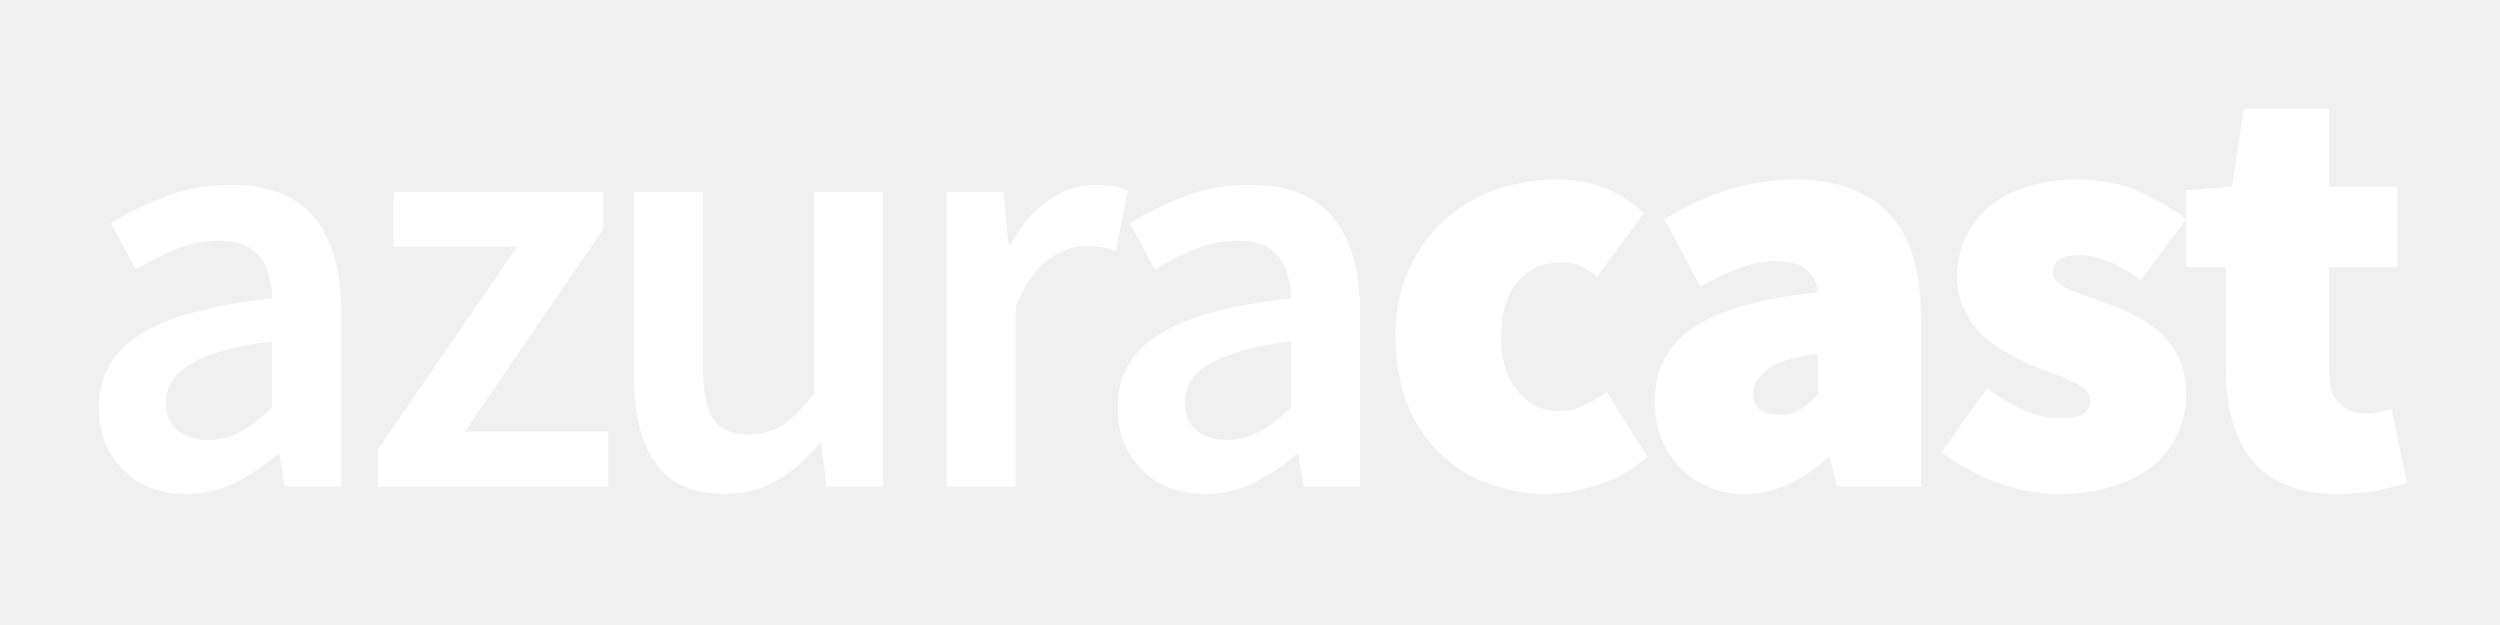
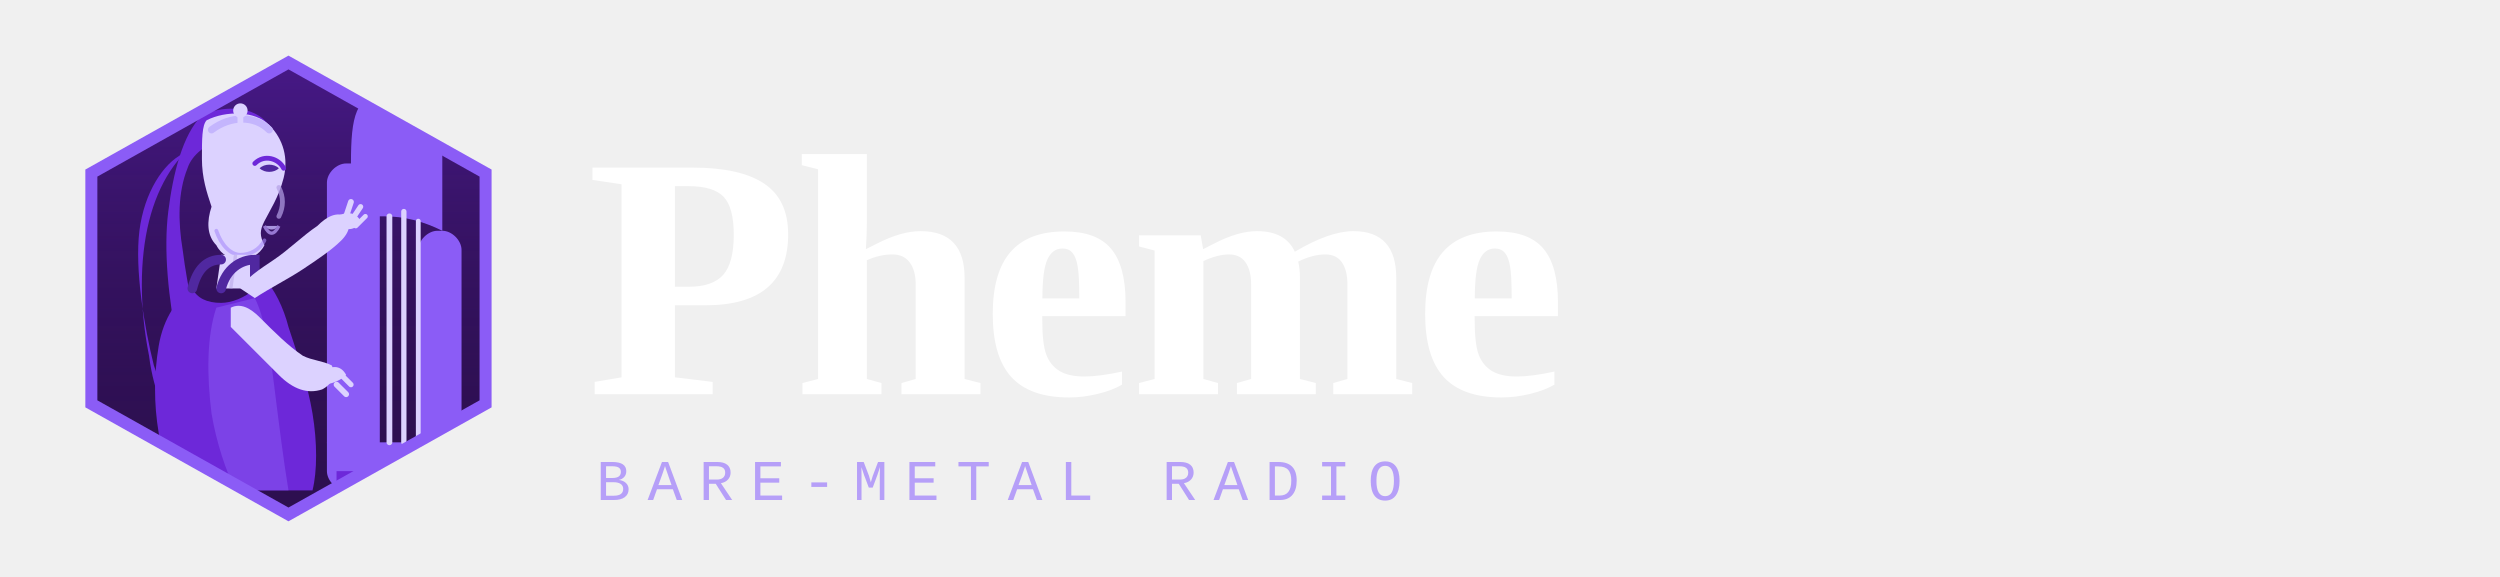
- <svg xmlns="http://www.w3.org/2000/svg" width="100%" height="100%" viewBox="0 0 600 150" version="1.1" xml:space="preserve" style="fill-rule:evenodd;clip-rule:evenodd;stroke-linejoin:round;stroke-miterlimit:2;">
-   <g transform="matrix(3,0,0,3,-39.357,7.03026)">
-     <g transform="matrix(48,0,0,48,18.5328,36.5927)">
-       <path d="M0.052,-0.132C0.052,-0.185 0.075,-0.225 0.121,-0.254C0.167,-0.283 0.24,-0.303 0.341,-0.314C0.341,-0.327 0.339,-0.339 0.336,-0.35C0.333,-0.362 0.328,-0.373 0.321,-0.382C0.314,-0.391 0.305,-0.398 0.294,-0.403C0.282,-0.407 0.269,-0.41 0.252,-0.41C0.227,-0.41 0.203,-0.405 0.181,-0.396C0.158,-0.387 0.135,-0.375 0.114,-0.362L0.072,-0.439C0.099,-0.456 0.13,-0.471 0.164,-0.484C0.197,-0.497 0.234,-0.503 0.273,-0.503C0.335,-0.503 0.381,-0.485 0.411,-0.449C0.441,-0.412 0.456,-0.36 0.456,-0.291L0.456,-0L0.362,-0L0.353,-0.054L0.35,-0.054C0.328,-0.035 0.305,-0.02 0.28,-0.007C0.255,0.006 0.227,0.012 0.198,0.012C0.155,0.012 0.119,-0.001 0.093,-0.028C0.066,-0.054 0.052,-0.089 0.052,-0.132ZM0.164,-0.141C0.164,-0.119 0.171,-0.103 0.184,-0.093C0.197,-0.083 0.213,-0.078 0.234,-0.078C0.254,-0.078 0.272,-0.083 0.289,-0.092C0.306,-0.101 0.323,-0.115 0.341,-0.132L0.341,-0.242C0.308,-0.238 0.28,-0.233 0.257,-0.226C0.234,-0.219 0.216,-0.212 0.203,-0.203C0.189,-0.195 0.179,-0.186 0.173,-0.175C0.167,-0.164 0.164,-0.153 0.164,-0.141Z" style="fill:white;fill-rule:nonzero;" />
+ <svg xmlns="http://www.w3.org/2000/svg" width="100%" height="100%" viewBox="0 0 520 120" version="1.1" xml:space="preserve" style="fill-rule:evenodd;clip-rule:evenodd;">
+   <defs>
+     <linearGradient id="hexGrad" x1="0" y1="0" x2="0" y2="1">
+       <stop offset="0" stop-color="rgb(109,40,217)" stop-opacity="0.4" />
+       <stop offset="1" stop-color="rgb(45,15,80)" stop-opacity="0" />
+     </linearGradient>
+     <clipPath id="hexClip">
+       <polygon points="50,3 91,26 91,74 50,97 9,74 9,26" />
+     </clipPath>
+   </defs>
+   <g transform="translate(10,10)">
+     <polygon points="50,3 91,26 91,74 50,97 9,74 9,26" fill="rgb(45,15,80)" />
+     <polygon points="50,3 91,26 91,74 50,97 9,74 9,26" fill="url(#hexGrad)" />
+     <g clip-path="url(#hexClip)">
+       <path d="M 62,24 C 60,24 58,26 58,28 L 58,82 C 58,84 60,86 62,86 L 65,86 C 67,86 69,84 69,82 L 69,28 C 69,26 67,24 65,24 Z" fill="rgb(139,92,246)" />
+       <path d="M 58,82 L 58,88 C 58,90 60,92 62,92 L 82,92 C 84,92 86,90 86,88 L 86,82 Z" fill="rgb(139,92,246)" />
+       <path d="M 60,88 L 60,93 L 84,93 L 84,88 Z" fill="rgb(109,40,217)" />
+       <path d="M 62,90 L 62,94 L 82,94 L 82,90 Z" fill="rgb(167,139,250)" opacity="0.4" />
+       <path d="M 81,38 C 79,38 77,40 77,42 L 77,82 L 86,82 L 86,42 C 86,40 84,38 82,38 Z" fill="rgb(139,92,246)" />
+       <path d="M 63,24 C 63,14 64,10 70,9 C 76,8 81,12 82,20 L 82,38 C 78,36 74,35 70,35 L 65,35 Z" fill="rgb(139,92,246)" />
+       <path d="M 70,9 C 74,8 79,11 81,16" fill="none" stroke="rgb(196,181,253)" stroke-width="1.5" stroke-linecap="round" />
+       <line x1="71" y1="35" x2="71" y2="82" stroke="rgb(220,210,255)" stroke-width="1.2" stroke-linecap="round" />
+       <line x1="74" y1="34" x2="74" y2="82" stroke="rgb(220,210,255)" stroke-width="1.1" stroke-linecap="round" />
+       <line x1="77" y1="36" x2="77" y2="82" stroke="rgb(220,210,255)" stroke-width="1.0" stroke-linecap="round" />
+       <path d="         M 28,22         C 24,24 20,30 19,38         C 18,46 20,58 22,66         C 24,72 26,76 27,80         C 25,78 22,72 21,64         C 19,54 19,44 21,36         C 23,28 27,22 32,19         Z       " fill="rgb(109,40,217)" />
+       <path d="         M 32,14         C 36,12 42,12 45,15         C 47,17 47,20 46,23         C 44,20 40,18 36,19         C 33,20 30,22 29,25         C 27,30 27,36 28,42         C 29,50 31,58 32,66         C 33,72 33,78 32,82         C 30,78 28,70 27,62         C 25,52 24,42 25,34         C 26,26 28,18 32,14         Z       " fill="rgb(109,40,217)" />
+       <path d="         M 33,15         C 37,13 43,13 46,16         C 49,19 50,23 49,27         C 48,31 46,34 45,36         C 44,38 44,39 45,41         C 44,43 42,44 40,44         C 38,44 36,43 35,41         C 33,39 33,36 34,33         C 33,30 32,27 32,23         C 32,19 32,16 33,15         Z       " fill="rgb(220,210,255)" />
+       <path d="M 35,38 C 36,41 38,43 40,43 C 42,43 44,42 45,40" fill="none" stroke="rgb(167,139,250)" stroke-width="0.8" stroke-linecap="round" opacity="0.6" />
+       <path d="M 44,25 C 45,24 47,24 48,25 C 47,26 45,26 44,25 Z" fill="rgb(80,40,160)" />
+       <path d="M 43,24 C 45,22 48,23 49,25" fill="none" stroke="rgb(109,40,217)" stroke-width="1" stroke-linecap="round" />
+       <path d="M 48,29 C 49,31 49,33 48,35" fill="none" stroke="rgb(180,160,230)" stroke-width="1" stroke-linecap="round" opacity="0.7" />
+       <path d="M 45,37 C 46,38 47,38 48,37" fill="rgb(196,181,253)" opacity="0.8" />
+       <path d="M 45,37 C 46,39 47,39 48,37" fill="none" stroke="rgb(150,120,210)" stroke-width="0.7" />
+       <path d="M 34,17 C 38,14 43,14 46,17" fill="none" stroke="rgb(196,181,253)" stroke-width="1.5" stroke-linecap="round" />
+       <path d="M 40,13 L 40,16" stroke="rgb(220,210,255)" stroke-width="1.2" stroke-linecap="round" />
+       <circle cx="40" cy="13" r="1.5" fill="rgb(220,210,255)" />
+       <path d="M 36,43 L 35,50 L 43,50 L 42,43 Z" fill="rgb(220,210,255)" />
+       <path d="M 39,43 L 38,50" fill="none" stroke="rgb(180,160,230)" stroke-width="0.7" opacity="0.5" />
+       <path d="         M 30,50         C 27,52 24,56 23,62         C 22,68 22,74 23,80         C 24,86 26,90 28,92         L 55,92         C 56,88 56,82 55,76         C 54,70 52,64 50,58         C 49,54 47,50 45,48         L 43,50         C 41,52 38,53 36,53         C 33,53 31,52 30,50         Z       " fill="rgb(109,40,217)" />
+       <path d="         M 35,54         C 33,60 33,68 34,76         C 35,82 37,88 39,92         L 50,92         C 49,86 48,78 47,70         C 46,62 45,56 43,52         Z       " fill="rgb(139,92,246)" opacity="0.5" />
+       <path d="M 36,50 C 37,46 40,44 43,44 L 43,50" fill="none" stroke="rgb(80,40,160)" stroke-width="2" stroke-linecap="round" />
+       <path d="M 30,50 C 31,46 33,44 36,44" fill="none" stroke="rgb(80,40,160)" stroke-width="2" stroke-linecap="round" />
+       <path d="         M 43,52         C 46,50 50,48 53,46         C 56,44 59,42 61,40         C 63,38 63,36 62,35         C 60,34 58,35 56,37         C 53,39 50,42 47,44         C 44,46 41,48 40,50         Z       " fill="rgb(220,210,255)" />
+       <path d="         M 60,35         C 62,34 64,34 65,36         C 64,38 62,38 61,37         Z       " fill="rgb(220,210,255)" />
+       <line x1="62" y1="35" x2="63" y2="32" stroke="rgb(220,210,255)" stroke-width="1.2" stroke-linecap="round" />
+       <line x1="63" y1="36" x2="65" y2="33" stroke="rgb(220,210,255)" stroke-width="1.1" stroke-linecap="round" />
+       <line x1="64" y1="37" x2="66" y2="35" stroke="rgb(220,210,255)" stroke-width="1.0" stroke-linecap="round" />
+       <path d="         M 38,58         C 40,60 44,64 48,68         C 51,71 54,72 57,71         C 59,70 60,68 59,66         C 57,65 55,65 53,64         C 50,62 47,59 44,56         C 42,54 40,53 38,54         Z       " fill="rgb(220,210,255)" />
+       <path d="         M 57,70         C 59,70 61,69 62,68         C 61,66 59,66 58,67         Z       " fill="rgb(220,210,255)" />
+       <line x1="60" y1="70" x2="62" y2="72" stroke="rgb(220,210,255)" stroke-width="1.2" stroke-linecap="round" />
+       <line x1="61" y1="68" x2="63" y2="70" stroke="rgb(220,210,255)" stroke-width="1.1" stroke-linecap="round" />
    </g>
-     <g transform="matrix(48,0,0,48,41.7168,36.5927)">
-       <path d="M0.034,-0.062L0.266,-0.4L0.06,-0.4L0.06,-0.491L0.41,-0.491L0.41,-0.43L0.179,-0.092L0.418,-0.092L0.418,-0L0.034,-0L0.034,-0.062Z" style="fill:white;fill-rule:nonzero;" />
-     </g>
-     <g transform="matrix(48,0,0,48,60.5808,36.5927)">
-       <path d="M0.068,-0.491L0.183,-0.491L0.183,-0.198C0.183,-0.157 0.189,-0.129 0.201,-0.112C0.213,-0.095 0.232,-0.087 0.259,-0.087C0.28,-0.087 0.299,-0.092 0.316,-0.103C0.332,-0.114 0.349,-0.131 0.368,-0.155L0.368,-0.491L0.483,-0.491L0.483,-0L0.389,-0L0.38,-0.072L0.377,-0.072C0.356,-0.047 0.333,-0.026 0.308,-0.011C0.282,0.004 0.253,0.012 0.219,0.012C0.166,0.012 0.128,-0.005 0.104,-0.039C0.08,-0.072 0.068,-0.12 0.068,-0.183L0.068,-0.491Z" style="fill:white;fill-rule:nonzero;" />
-     </g>
-     <g transform="matrix(48,0,0,48,85.3488,36.5927)">
-       <path d="M0.073,-0.491L0.168,-0.491L0.176,-0.404L0.18,-0.404C0.197,-0.436 0.218,-0.461 0.243,-0.477C0.268,-0.495 0.293,-0.503 0.319,-0.503C0.342,-0.503 0.361,-0.5 0.375,-0.493L0.355,-0.393C0.346,-0.396 0.338,-0.398 0.331,-0.399C0.324,-0.4 0.315,-0.401 0.304,-0.401C0.285,-0.401 0.264,-0.394 0.243,-0.379C0.222,-0.364 0.203,-0.337 0.188,-0.3L0.188,-0L0.073,-0L0.073,-0.491Z" style="fill:white;fill-rule:nonzero;" />
-     </g>
-     <g transform="matrix(48,0,0,48,100.037,36.5927)">
-       <path d="M0.052,-0.132C0.052,-0.185 0.075,-0.225 0.121,-0.254C0.167,-0.283 0.24,-0.303 0.341,-0.314C0.341,-0.327 0.339,-0.339 0.336,-0.35C0.333,-0.362 0.328,-0.373 0.321,-0.382C0.314,-0.391 0.305,-0.398 0.294,-0.403C0.282,-0.407 0.269,-0.41 0.252,-0.41C0.227,-0.41 0.203,-0.405 0.181,-0.396C0.158,-0.387 0.135,-0.375 0.114,-0.362L0.072,-0.439C0.099,-0.456 0.13,-0.471 0.164,-0.484C0.197,-0.497 0.234,-0.503 0.273,-0.503C0.335,-0.503 0.381,-0.485 0.411,-0.449C0.441,-0.412 0.456,-0.36 0.456,-0.291L0.456,-0L0.362,-0L0.353,-0.054L0.35,-0.054C0.328,-0.035 0.305,-0.02 0.28,-0.007C0.255,0.006 0.227,0.012 0.198,0.012C0.155,0.012 0.119,-0.001 0.093,-0.028C0.066,-0.054 0.052,-0.089 0.052,-0.132ZM0.164,-0.141C0.164,-0.119 0.171,-0.103 0.184,-0.093C0.197,-0.083 0.213,-0.078 0.234,-0.078C0.254,-0.078 0.272,-0.083 0.289,-0.092C0.306,-0.101 0.323,-0.115 0.341,-0.132L0.341,-0.242C0.308,-0.238 0.28,-0.233 0.257,-0.226C0.234,-0.219 0.216,-0.212 0.203,-0.203C0.189,-0.195 0.179,-0.186 0.173,-0.175C0.167,-0.164 0.164,-0.153 0.164,-0.141Z" style="fill:white;fill-rule:nonzero;" />
-     </g>
-     <g transform="matrix(48,0,0,48,123.221,36.5927)">
-       <path d="M0.032,-0.25C0.032,-0.291 0.039,-0.328 0.054,-0.361C0.069,-0.394 0.088,-0.421 0.113,-0.444C0.138,-0.466 0.166,-0.483 0.199,-0.495C0.231,-0.506 0.265,-0.512 0.3,-0.512C0.33,-0.512 0.358,-0.507 0.383,-0.497C0.407,-0.487 0.429,-0.473 0.446,-0.456L0.368,-0.35C0.357,-0.359 0.346,-0.366 0.338,-0.369C0.329,-0.372 0.319,-0.374 0.31,-0.374C0.278,-0.374 0.253,-0.363 0.235,-0.341C0.217,-0.318 0.208,-0.288 0.208,-0.25C0.208,-0.212 0.217,-0.182 0.235,-0.16C0.254,-0.137 0.277,-0.126 0.304,-0.126C0.32,-0.126 0.335,-0.129 0.347,-0.136C0.361,-0.143 0.373,-0.15 0.384,-0.158L0.452,-0.05C0.427,-0.028 0.399,-0.012 0.369,-0.003C0.338,0.007 0.31,0.012 0.284,0.012C0.249,0.012 0.216,0.006 0.185,-0.006C0.154,-0.017 0.128,-0.034 0.105,-0.057C0.082,-0.079 0.065,-0.106 0.051,-0.139C0.039,-0.172 0.032,-0.209 0.032,-0.25Z" style="fill:white;fill-rule:nonzero;" />
-     </g>
-     <g transform="matrix(48,0,0,48,143.477,36.5927)">
-       <path d="M0.042,-0.142C0.042,-0.194 0.063,-0.235 0.106,-0.265C0.149,-0.294 0.218,-0.314 0.314,-0.324C0.31,-0.359 0.287,-0.376 0.244,-0.376C0.226,-0.376 0.207,-0.373 0.187,-0.366C0.167,-0.359 0.144,-0.348 0.118,-0.334L0.058,-0.446C0.093,-0.467 0.129,-0.484 0.165,-0.495C0.201,-0.506 0.239,-0.512 0.278,-0.512C0.343,-0.512 0.394,-0.494 0.431,-0.457C0.468,-0.42 0.486,-0.36 0.486,-0.278L0.486,-0L0.346,-0L0.334,-0.048L0.33,-0.048C0.31,-0.03 0.289,-0.016 0.267,-0.005C0.244,0.006 0.219,0.012 0.192,0.012C0.169,0.012 0.148,0.008 0.129,-0.001C0.11,-0.009 0.095,-0.02 0.082,-0.034C0.069,-0.048 0.059,-0.064 0.052,-0.083C0.045,-0.102 0.042,-0.121 0.042,-0.142ZM0.206,-0.156C0.206,-0.132 0.221,-0.12 0.252,-0.12C0.266,-0.12 0.278,-0.123 0.286,-0.13C0.296,-0.136 0.305,-0.144 0.314,-0.154L0.314,-0.222C0.273,-0.216 0.244,-0.207 0.229,-0.195C0.214,-0.183 0.206,-0.17 0.206,-0.156Z" style="fill:white;fill-rule:nonzero;" />
-     </g>
-     <g transform="matrix(48,0,0,48,167.573,36.5927)">
-       <path d="M0.094,-0.164C0.139,-0.131 0.18,-0.114 0.216,-0.114C0.234,-0.114 0.247,-0.117 0.255,-0.122C0.262,-0.127 0.266,-0.134 0.266,-0.144C0.266,-0.151 0.263,-0.157 0.258,-0.162C0.253,-0.167 0.246,-0.171 0.236,-0.175C0.228,-0.18 0.217,-0.184 0.206,-0.188C0.195,-0.192 0.183,-0.197 0.17,-0.202C0.155,-0.208 0.141,-0.215 0.126,-0.224C0.111,-0.232 0.097,-0.242 0.085,-0.254C0.073,-0.266 0.063,-0.28 0.056,-0.296C0.048,-0.311 0.044,-0.329 0.044,-0.35C0.044,-0.375 0.049,-0.397 0.059,-0.417C0.068,-0.437 0.082,-0.454 0.099,-0.468C0.116,-0.482 0.137,-0.493 0.162,-0.5C0.186,-0.508 0.213,-0.512 0.242,-0.512C0.283,-0.512 0.319,-0.505 0.348,-0.492C0.378,-0.478 0.404,-0.463 0.426,-0.446L0.35,-0.344C0.332,-0.357 0.314,-0.368 0.297,-0.375C0.28,-0.382 0.263,-0.386 0.248,-0.386C0.219,-0.386 0.204,-0.377 0.204,-0.358C0.204,-0.351 0.206,-0.346 0.212,-0.341C0.217,-0.336 0.223,-0.332 0.232,-0.328C0.241,-0.324 0.251,-0.32 0.262,-0.317C0.273,-0.313 0.285,-0.309 0.298,-0.304C0.313,-0.299 0.328,-0.292 0.343,-0.284C0.358,-0.276 0.372,-0.266 0.385,-0.255C0.397,-0.243 0.407,-0.229 0.414,-0.213C0.422,-0.196 0.426,-0.177 0.426,-0.154C0.426,-0.131 0.421,-0.109 0.412,-0.089C0.403,-0.068 0.389,-0.051 0.371,-0.035C0.353,-0.021 0.331,-0.009 0.304,-0.001C0.277,0.008 0.247,0.012 0.212,0.012C0.18,0.012 0.146,0.006 0.111,-0.007C0.075,-0.02 0.044,-0.037 0.018,-0.058L0.094,-0.164Z" style="fill:white;fill-rule:nonzero;" />
-     </g>
-     <g transform="matrix(48,0,0,48,187.349,36.5927)">
-       <path d="M0.08,-0.366L0.014,-0.366L0.014,-0.494L0.09,-0.5L0.11,-0.63L0.252,-0.63L0.252,-0.5L0.366,-0.5L0.366,-0.366L0.252,-0.366L0.252,-0.195C0.252,-0.167 0.258,-0.148 0.27,-0.138C0.282,-0.127 0.296,-0.122 0.312,-0.122C0.32,-0.122 0.328,-0.123 0.336,-0.125C0.343,-0.126 0.35,-0.128 0.356,-0.13L0.382,-0.006C0.369,-0.002 0.353,0.002 0.334,0.006C0.315,0.01 0.292,0.012 0.264,0.012C0.231,0.012 0.203,0.007 0.181,-0.003C0.158,-0.012 0.139,-0.026 0.124,-0.044C0.109,-0.062 0.098,-0.084 0.091,-0.109C0.084,-0.134 0.08,-0.161 0.08,-0.192L0.08,-0.366Z" style="fill:white;fill-rule:nonzero;" />
-     </g>
+     <polygon points="50,3 91,26 91,74 50,97 9,74 9,26" fill="none" stroke="rgb(139,92,246)" stroke-width="2.5" />
  </g>
+   <text x="122" y="82" font-family="'Playfair Display', 'Georgia', 'Times New Roman', serif" font-weight="900" font-size="72" letter-spacing="-1" fill="white">Pheme</text>
+   <text x="124" y="104" font-family="'Courier New', monospace" font-size="12" letter-spacing="3.5" fill="rgb(167,139,250)" opacity="0.8">BARE-METAL RADIO</text>
</svg>
